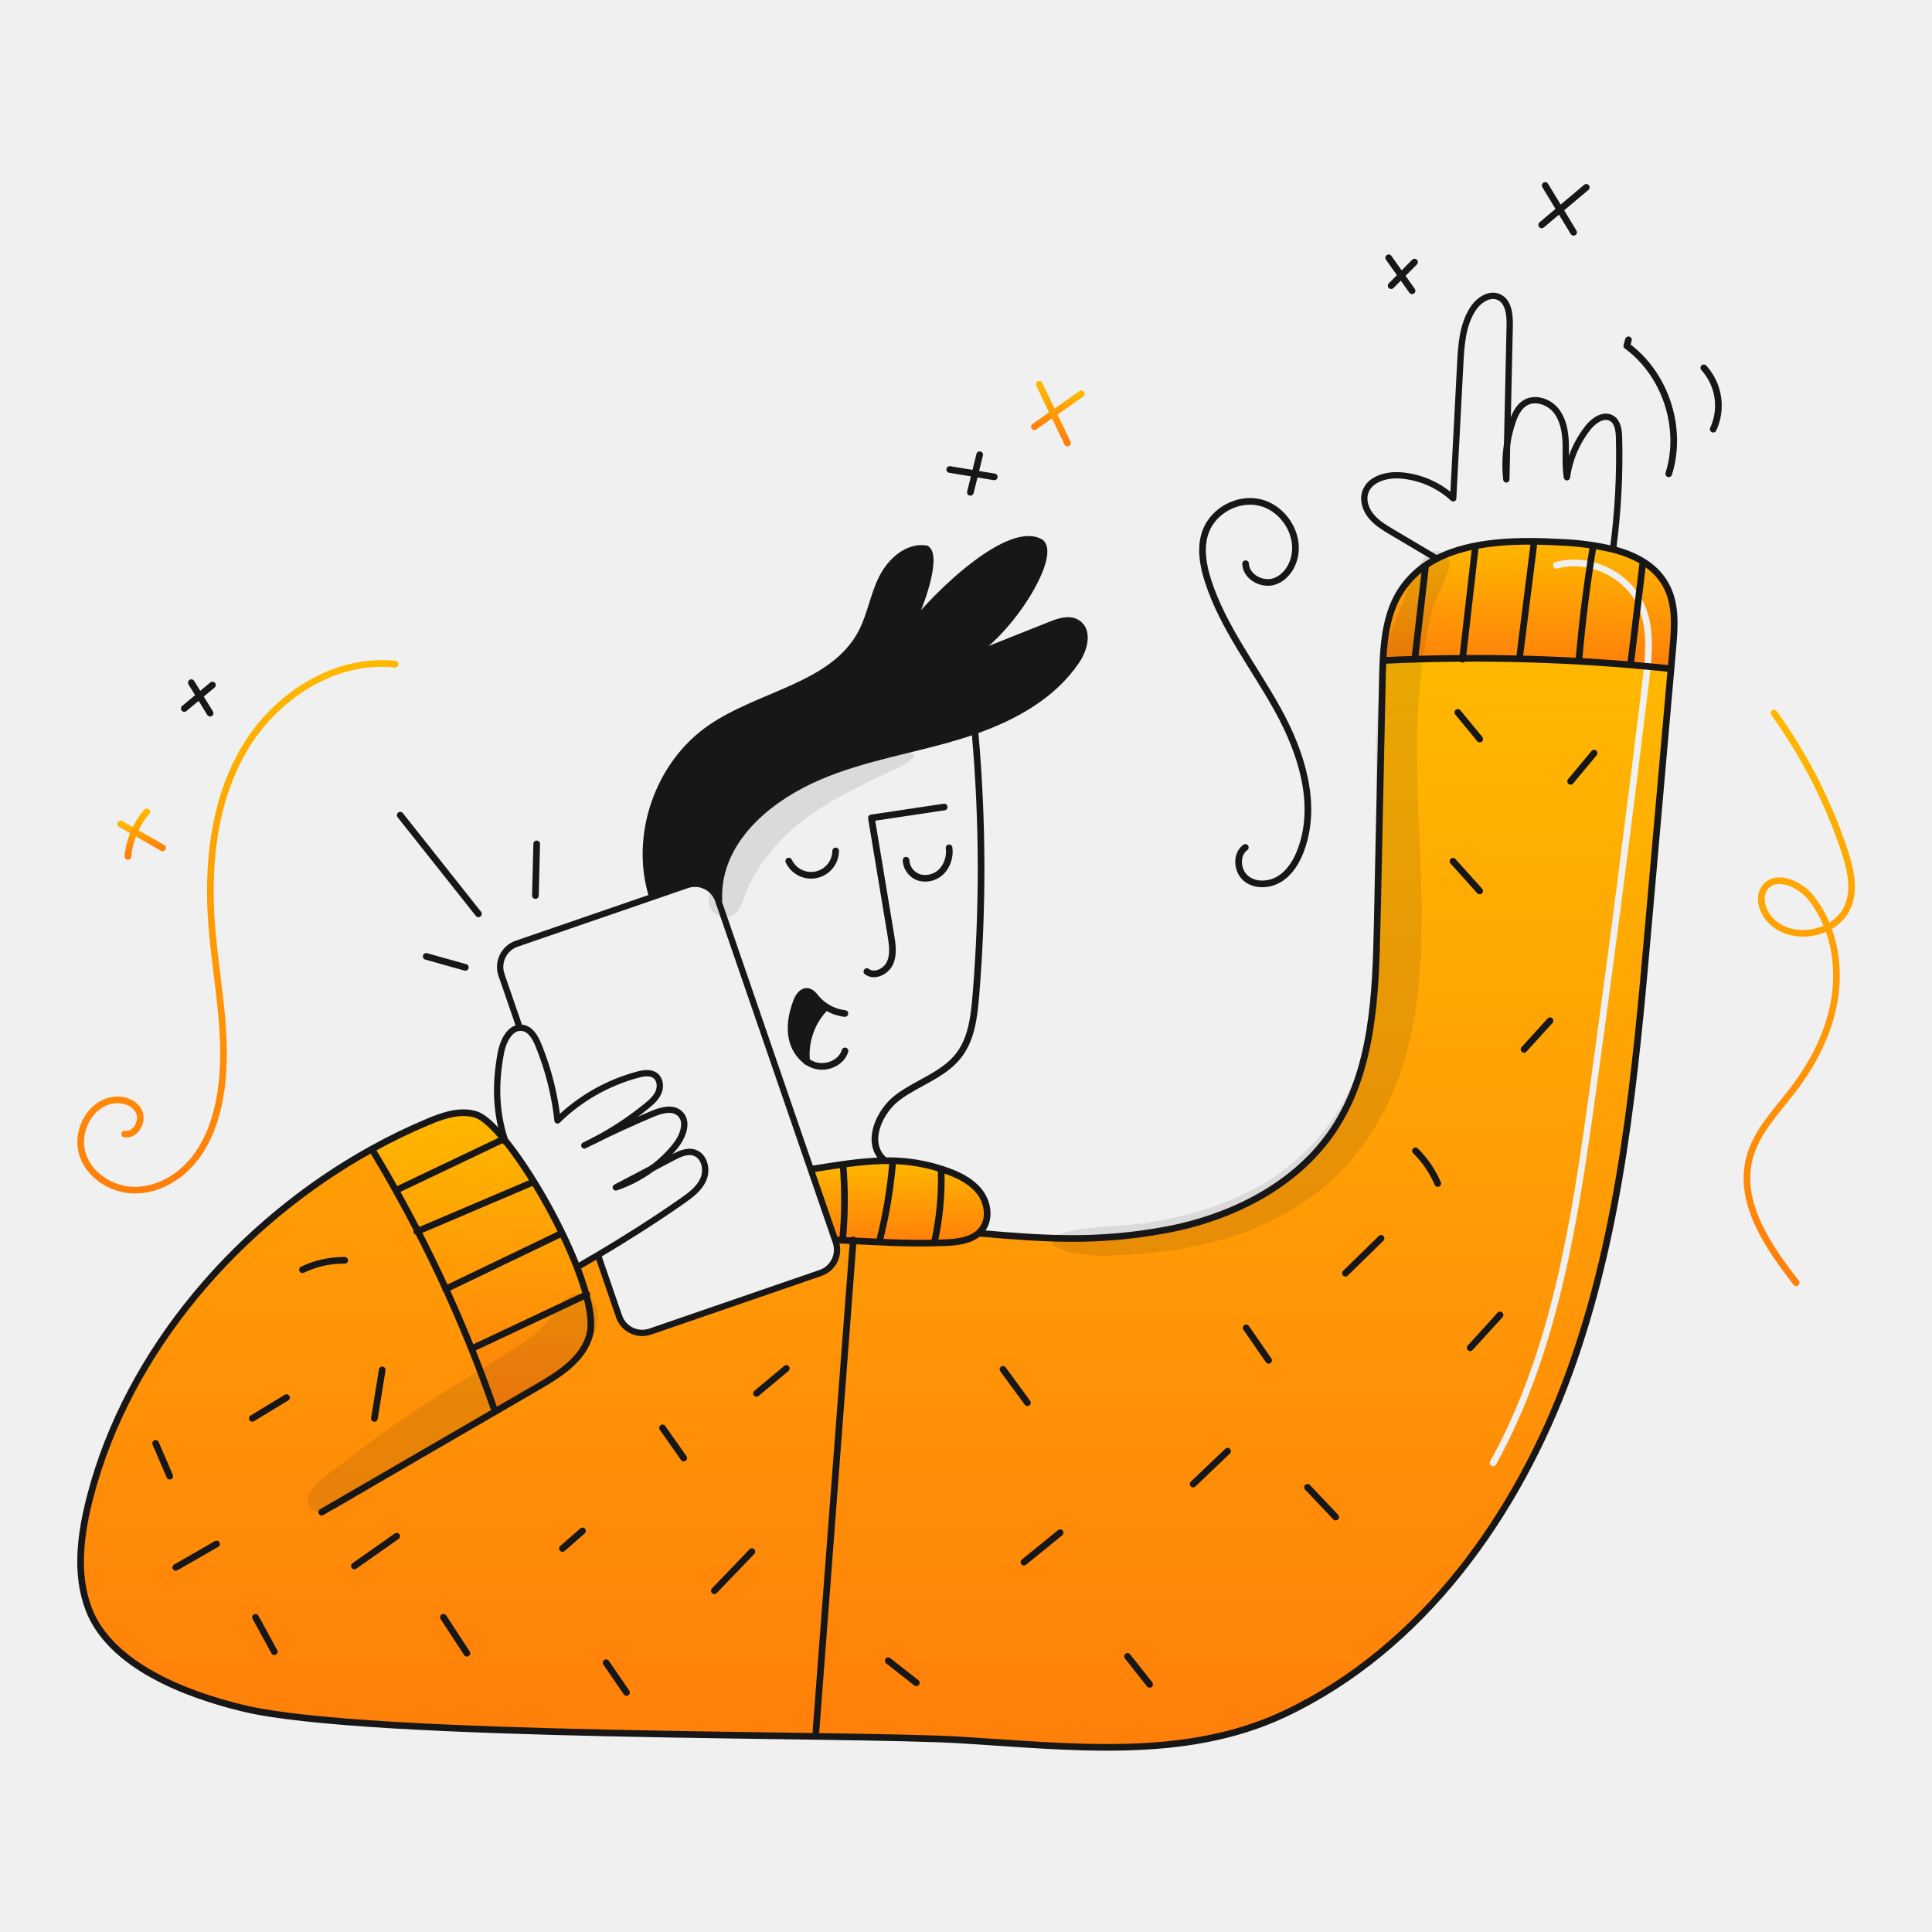
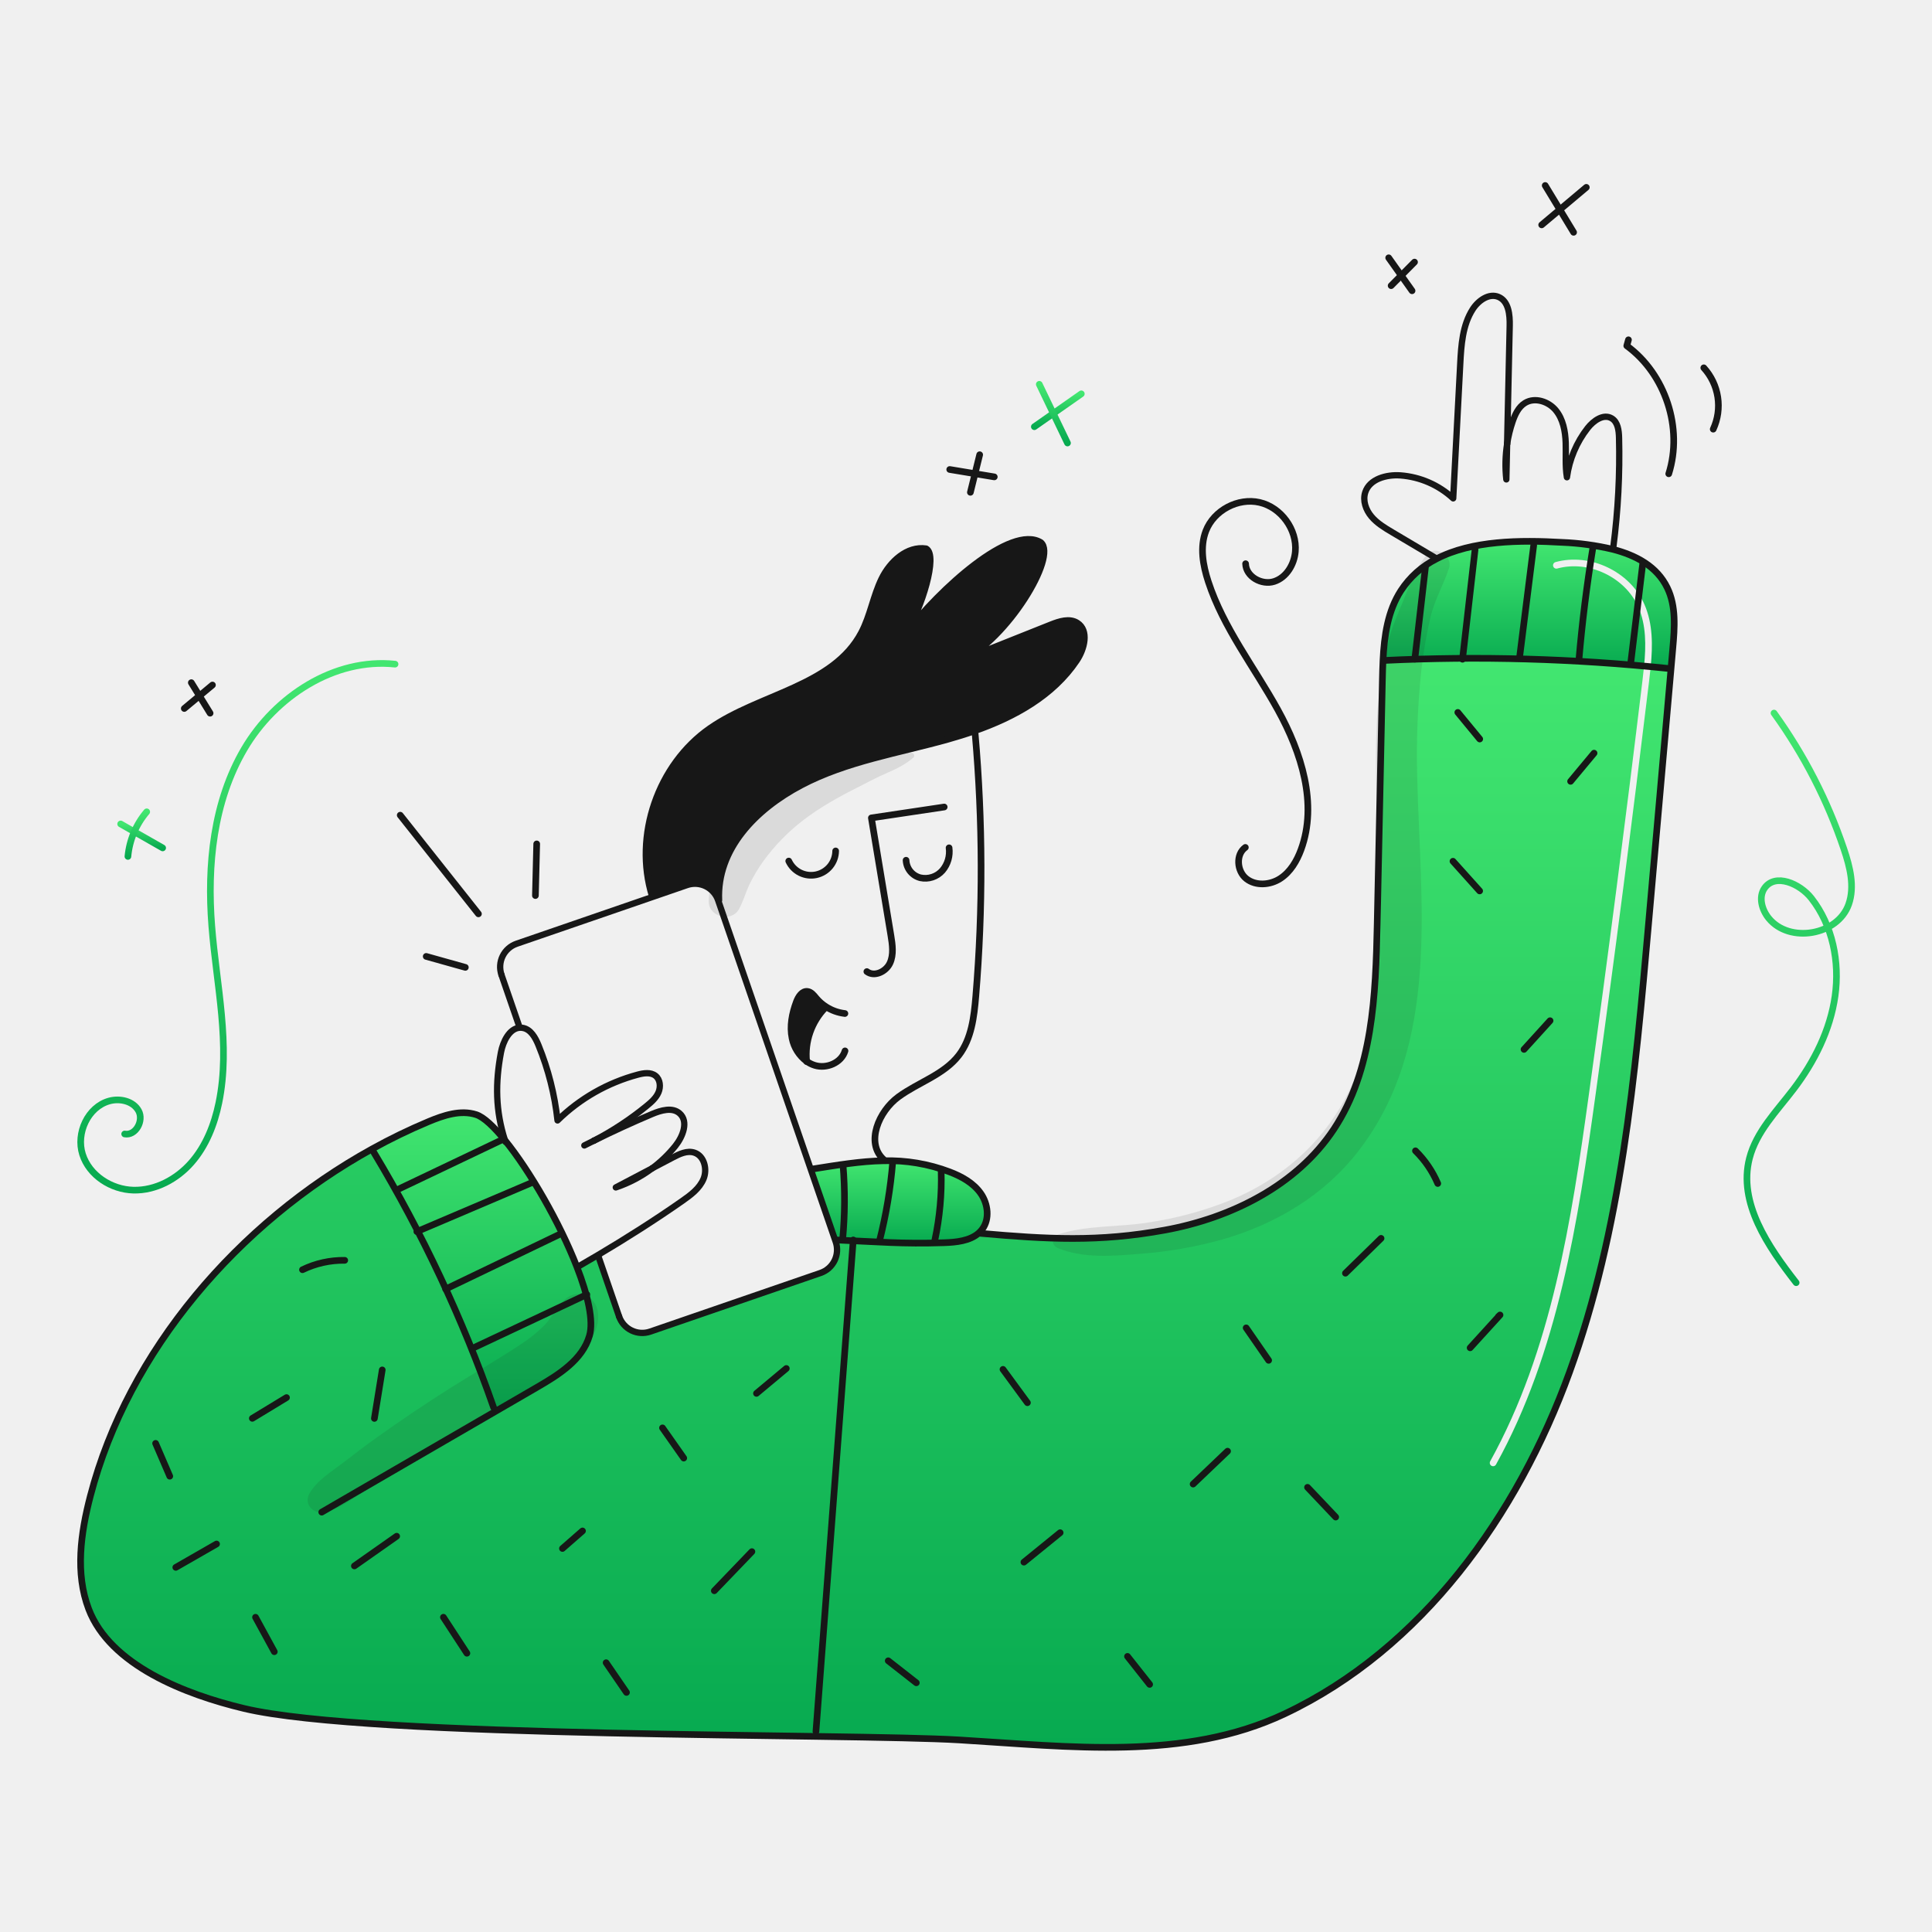
<svg xmlns="http://www.w3.org/2000/svg" width="960" height="960" viewBox="0 0 960 960" fill="none">
  <g clip-path="url(#clip0_46_125)">
    <g clip-path="url(#clip1_46_125)">
      <path fill-rule="evenodd" clip-rule="evenodd" d="M831.217 321.969C832.11 311.861 832.892 301.186 828.462 292.061C823.327 281.481 813.012 275.927 801.324 272.93C793.091 270.992 784.693 269.844 776.242 269.503C755.337 268.302 731.5 268.489 713.791 277.68C706.603 281.298 700.501 286.754 696.104 293.494C689.547 303.665 687.811 315.909 687.211 328.152L687.795 328.174C730.858 326.105 774.009 327.04 816.932 330.968C817.922 320.718 818.016 310.589 814.047 301.584L815.56 300.917L814.047 301.584C807.533 286.804 789.36 278.185 773.793 282.493C772.913 282.737 772.002 282.221 771.759 281.341C771.515 280.461 772.031 279.551 772.911 279.307C790.06 274.561 809.897 283.969 817.073 300.251C821.375 310.011 821.235 320.866 820.227 331.276C823.117 331.551 826.007 331.839 828.895 332.141L830.317 332.262C830.52 329.898 830.728 327.53 830.936 325.164C831.03 324.098 831.124 323.033 831.217 321.969Z" fill="url(#paint0_linear_46_125)" />
      <path fill-rule="evenodd" clip-rule="evenodd" d="M816.932 330.972C774.007 327.044 730.856 326.109 687.792 328.178L687.208 328.156C687.042 331.407 686.965 334.658 686.899 337.876C686.04 378.359 685.18 418.84 684.32 459.317C683.571 494.471 682.193 531.752 662.787 561.087C644.295 589.028 611.764 605.2 578.803 611.228C545.842 617.256 520.507 615.768 487.127 612.837L486.334 612.705C481.922 616.612 475.116 617.305 469.022 617.505C453.144 618.028 442.427 617.478 428.973 616.788C424.838 616.576 420.445 616.351 415.564 616.139L415.013 616.326L415.266 617.053C415.787 618.564 416.005 620.163 415.908 621.758C415.81 623.354 415.4 624.914 414.699 626.351C413.999 627.788 413.022 629.072 411.825 630.132C410.628 631.191 409.234 632.004 407.723 632.524L323.1 661.661C320.046 662.713 316.699 662.509 313.795 661.093C310.892 659.677 308.669 657.166 307.617 654.112L297.434 624.523L296.96 623.723C293.853 625.568 290.778 627.36 287.736 629.101L286.656 629.52C292.166 643.725 295.042 656.398 292.893 663.748C289.422 675.66 277.796 682.978 267.062 689.204C260.153 693.209 253.243 697.216 246.333 701.227L245.308 699.453C229.862 655.294 209.933 612.832 185.833 572.734L184.852 570.934C118.578 607.543 63.709 671.062 44.887 743.409C40.093 761.812 37.305 781.737 44.06 799.501C54.71 827.492 92.184 841.994 121.31 848.937C165.061 859.375 295.646 861.242 388.528 862.569C427.899 863.132 460.496 863.598 476.833 864.579C482.958 864.947 489.106 865.363 495.266 865.781C544.304 869.103 594.07 872.475 638.243 851.641C706.615 819.385 754.034 752.978 779.843 681.921C805.652 610.864 812.495 534.55 819.129 459.25C822.852 416.922 826.581 374.594 830.314 332.266L828.892 332.145C826.005 331.843 823.116 331.555 820.227 331.28C819.985 333.774 819.693 336.243 819.401 338.666C811.149 407.203 802.287 475.665 792.813 544.049C784.095 606.986 774.314 671.768 743.362 727.705C742.92 728.504 741.914 728.793 741.116 728.351C740.317 727.909 740.028 726.904 740.47 726.105C771.08 670.785 780.809 606.61 789.539 543.595C799.009 475.23 807.869 406.789 816.119 338.27L816.119 338.27C816.412 335.84 816.697 333.403 816.932 330.972Z" fill="url(#paint1_linear_46_125)" />
      <path d="M487.315 592.985C490.974 598.185 491.877 605.735 488.064 610.826C487.551 611.506 486.971 612.134 486.334 612.699C481.926 616.611 475.116 617.305 469.022 617.504C448.26 618.187 436.322 617.041 415.564 616.138L415.013 616.325L402.88 581.083L403.31 580.94C416.071 578.923 427.61 576.973 438.993 576.774C450.199 576.445 461.361 578.321 471.844 582.295C477.794 584.554 483.656 587.783 487.315 592.985Z" fill="url(#paint2_linear_46_125)" />
      <path d="M410.406 500.229L410.142 500.648C406.729 504.144 404.124 508.345 402.512 512.957C400.899 517.568 400.317 522.477 400.808 527.338C397.067 524.555 394.491 520.483 393.579 515.91C392.312 509.893 393.557 503.59 395.717 497.81C396.665 495.264 398.517 492.322 401.227 492.631C403.144 492.851 404.427 494.615 405.668 496.091C407.035 497.696 408.632 499.09 410.406 500.229V500.229Z" fill="#171717" />
      <path d="M398.087 390.128C375.518 402.041 356.087 421.833 357.214 447.333L356.872 447.454L356.839 447.344C355.788 444.291 353.567 441.781 350.666 440.365C347.764 438.95 344.419 438.745 341.367 439.795L324.22 445.7L324.088 445.3C314.788 415.3 326.931 379.951 352.696 361.989C377.513 344.689 413.978 341.095 428.073 314.327C432.503 305.897 433.958 296.188 438.112 287.627C442.266 279.066 450.763 271.251 460.174 272.662C466.125 276.001 457.86 302.196 450.174 314.648C466.869 292.939 502.288 260.448 517.165 269.576C525.43 276.585 500.348 317.557 478.044 328.026C492.756 322.163 507.464 316.301 522.168 310.438C526.389 308.752 531.392 307.132 535.238 309.545C541.138 313.259 538.838 322.416 534.951 328.191C523.226 345.625 504.128 356.204 484.027 363.246C479.718 364.756 475.354 366.1 471.012 367.323C446.432 374.226 420.667 378.215 398.087 390.128Z" fill="#171717" />
      <path d="M250.924 566.625C263.211 581.767 278.099 607.476 286.651 629.516C292.161 643.721 295.037 656.394 292.888 663.744C289.417 675.657 277.788 682.974 267.057 689.2C260.147 693.211 253.237 697.218 246.328 701.223L245.303 699.449C229.856 655.289 209.927 612.828 185.828 572.73L184.847 570.93C193.909 565.907 203.239 561.382 212.794 557.375C220.376 554.201 228.828 551.336 236.641 553.86C240.3 555.043 245.348 559.748 250.924 566.625Z" fill="url(#paint3_linear_46_125)" />
      <path d="M430.738 482.773C434.463 485.594 440.259 482.817 442.21 478.563C444.161 474.309 443.433 469.383 442.673 464.763L432.986 406.412C445.042 404.616 457.102 402.812 469.165 401.001" stroke="#171717" stroke-width="3.306" stroke-linecap="round" stroke-linejoin="round" />
      <path d="M391.925 427.85C393.093 430.365 395.082 432.408 397.564 433.644C400.047 434.879 402.876 435.234 405.586 434.65C408.297 434.065 410.729 432.576 412.482 430.428C414.235 428.279 415.205 425.598 415.233 422.825" stroke="#171717" stroke-width="3.306" stroke-linecap="round" stroke-linejoin="round" />
      <path d="M450.221 427.453C450.313 429.478 451.055 431.42 452.337 432.99C453.62 434.56 455.374 435.675 457.34 436.17C459.32 436.597 461.379 436.487 463.303 435.852C465.227 435.216 466.946 434.078 468.283 432.555C469.593 431.01 470.564 429.207 471.133 427.263C471.703 425.319 471.858 423.278 471.589 421.27" stroke="#171717" stroke-width="3.306" stroke-linecap="round" stroke-linejoin="round" />
      <path d="M419.828 503.612C416.469 503.224 413.245 502.066 410.406 500.229C408.632 499.091 407.035 497.698 405.667 496.096C404.422 494.619 403.143 492.856 401.226 492.636C398.515 492.327 396.664 495.27 395.716 497.815C393.556 503.59 392.311 509.893 393.578 515.915C394.49 520.488 397.066 524.56 400.807 527.343C402.052 528.243 403.438 528.932 404.907 529.382C410.792 531.167 418.107 528.082 419.883 522.182" stroke="#171717" stroke-width="3.306" stroke-linecap="round" stroke-linejoin="round" />
      <path d="M400.819 527.5C400.81 527.446 400.806 527.39 400.808 527.335C400.317 522.474 400.898 517.565 402.511 512.954C404.124 508.342 406.729 504.14 410.142 500.645" stroke="#171717" stroke-width="3.306" stroke-linecap="round" stroke-linejoin="round" />
      <path d="M438.982 576.08C430.001 567.815 436.613 552.211 446.454 545.004C456.295 537.797 468.99 534.039 476.44 524.363C482.732 516.175 484.011 505.32 484.87 495.028C488.47 451.686 488.366 408.117 484.561 364.793" stroke="#171717" stroke-width="3.306" stroke-linecap="round" stroke-linejoin="round" />
      <path d="M357.212 447.333C356.088 421.833 375.512 402.041 398.085 390.128C420.658 378.215 446.43 374.228 471.016 367.328C475.358 366.105 479.722 364.76 484.031 363.251C504.131 356.209 523.231 345.63 534.955 328.196C538.845 322.422 541.137 313.264 535.242 309.55C531.396 307.137 526.393 308.757 522.172 310.443C507.46 316.306 492.752 322.168 478.048 328.031C500.353 317.562 525.434 276.589 517.169 269.581C502.292 260.456 466.874 292.943 450.178 314.653C457.859 302.2 466.124 276.006 460.178 272.667C450.767 271.256 442.278 279.067 438.116 287.632C433.954 296.197 432.507 305.903 428.077 314.332C413.977 341.1 377.517 344.692 352.7 361.994C326.935 379.957 314.791 415.309 324.092 445.305" stroke="#171717" stroke-width="3.306" stroke-linecap="round" stroke-linejoin="round" />
      <path d="M403.31 580.94C416.071 578.923 427.61 576.973 438.993 576.774C450.199 576.445 461.36 578.321 471.844 582.295C477.795 584.554 483.657 587.783 487.316 592.984C490.975 598.185 491.878 605.734 488.065 610.825C487.552 611.505 486.972 612.133 486.335 612.698C481.927 616.61 475.117 617.304 469.023 617.503C448.261 618.186 436.323 617.04 415.565 616.137" stroke="#171717" stroke-width="3.306" stroke-linecap="round" stroke-linejoin="round" />
      <path d="M487.128 612.832C520.508 615.763 545.843 617.251 578.804 611.223C611.765 605.195 644.296 589.023 662.788 561.082C682.194 531.747 683.572 494.466 684.321 459.312C685.181 418.835 686.041 378.354 686.9 337.871C686.966 334.653 687.043 331.402 687.209 328.151C687.809 315.908 689.545 303.664 696.102 293.493C700.499 286.753 706.601 281.297 713.789 277.679C731.498 268.488 755.335 268.301 776.24 269.502C784.691 269.843 793.09 270.99 801.322 272.929C813.014 275.929 823.329 281.481 828.464 292.06C832.894 301.185 832.112 311.86 831.219 321.968C830.919 325.395 830.613 328.833 830.319 332.261C826.586 374.589 822.857 416.917 819.134 459.245C812.5 534.545 805.657 610.859 779.848 681.916C754.039 752.973 706.62 819.38 638.248 851.636C588.526 875.087 531.717 867.869 476.838 864.574C421.959 861.279 183.606 863.8 121.31 848.937C92.184 841.994 54.71 827.492 44.06 799.501C37.305 781.737 40.093 761.812 44.887 743.409C63.709 671.062 118.578 607.543 184.852 570.934C193.915 565.911 203.245 561.386 212.8 557.379C220.382 554.205 228.834 551.34 236.647 553.864C240.306 555.043 245.353 559.749 250.929 566.625C263.216 581.767 278.104 607.476 286.656 629.516C292.166 643.721 295.042 656.394 292.893 663.744C289.422 675.657 277.793 682.974 267.062 689.2C260.152 693.211 253.242 697.218 246.333 701.223C217.516 717.94 188.695 734.658 159.87 751.375" stroke="#171717" stroke-width="3.306" stroke-linecap="round" stroke-linejoin="round" />
      <path d="M249.183 484.4C248.136 481.347 248.343 478.004 249.759 475.103C251.174 472.203 253.682 469.982 256.732 468.928L324.219 445.698L341.366 439.791C342.878 439.271 344.477 439.053 346.073 439.151C347.668 439.249 349.229 439.66 350.666 440.361C352.102 441.062 353.387 442.039 354.446 443.237C355.505 444.434 356.318 445.828 356.838 447.34L356.871 447.45L402.88 581.083L415.013 616.325L415.266 617.052C415.787 618.564 416.005 620.163 415.907 621.759C415.81 623.355 415.399 624.915 414.698 626.352C413.997 627.789 413.019 629.074 411.822 630.133C410.624 631.192 409.229 632.004 407.717 632.524L323.094 661.661C320.04 662.713 316.693 662.509 313.79 661.093C310.886 659.677 308.664 657.166 307.611 654.112" stroke="#171717" stroke-width="3.133" stroke-linecap="round" stroke-linejoin="round" />
      <path d="M258.055 510.147L249.184 484.404" stroke="#171717" stroke-width="3.133" stroke-linecap="round" stroke-linejoin="round" />
      <path d="M307.611 654.113L297.429 624.524" stroke="#171717" stroke-width="3.133" stroke-linecap="round" stroke-linejoin="round" />
      <path d="M324.053 580.532C327.481 578.725 330.904 576.925 334.324 575.132C337.652 573.38 341.443 571.584 345.013 572.741C349.939 574.328 351.57 580.995 349.586 585.778C347.602 590.561 343.186 593.823 338.941 596.787C325.761 606.011 311.159 615.312 296.955 623.72C293.847 625.56 290.773 627.353 287.731 629.098" stroke="#171717" stroke-width="3.133" stroke-linecap="round" stroke-linejoin="round" />
      <path d="M324.053 580.532C318.58 584.643 312.482 587.846 305.991 590.02C312.008 586.858 318.029 583.695 324.053 580.532Z" stroke="#171717" stroke-width="3.133" stroke-linecap="round" stroke-linejoin="round" />
      <path d="M295.06 566.823C304.558 562.128 314.194 557.713 323.966 553.577C328.44 551.693 334.104 550.018 337.73 553.257C342.215 557.246 339.361 564.685 335.614 569.368C332.247 573.562 328.363 577.313 324.054 580.531" stroke="#171717" stroke-width="3.133" stroke-linecap="round" stroke-linejoin="round" />
      <path d="M295.06 566.823C293.506 567.638 291.937 568.421 290.354 569.17C291.918 568.377 293.487 567.594 295.06 566.823Z" stroke="#171717" stroke-width="3.133" stroke-linecap="round" stroke-linejoin="round" />
      <path d="M251.168 567.385C251.08 567.132 251.003 566.878 250.926 566.625C246.198 551.99 246.055 538.116 248.92 522.925C249.934 517.558 253.086 511.112 258.111 510.682C258.64 510.639 259.173 510.661 259.698 510.748C263.72 511.398 266.024 515.586 267.566 519.355C272.452 531.312 275.638 543.894 277.032 556.735C288.145 545.838 301.888 537.999 316.925 533.979C319.867 533.197 323.317 532.657 325.708 534.541C328.077 536.403 328.386 540.041 327.185 542.817C325.984 545.593 323.637 547.655 321.3 549.561C313.169 556.202 304.376 561.988 295.061 566.829" stroke="#171717" stroke-width="3.133" stroke-linecap="round" stroke-linejoin="round" />
      <path d="M748.875 220.662C749.449 216.898 750.352 213.193 751.575 209.587C752.798 205.961 754.517 202.226 757.775 200.231C762.657 197.231 769.445 199.46 773.075 203.879C776.705 208.298 777.781 214.293 777.99 220.012C778.199 225.731 777.648 231.506 778.596 237.148C779.808 228.229 783.368 219.792 788.911 212.7C791.811 209.008 796.757 205.482 800.802 207.851C803.91 209.68 804.402 213.901 804.494 217.505C804.947 235.572 804.008 253.647 801.684 271.569" stroke="#171717" stroke-width="3.133" stroke-linecap="round" stroke-linejoin="round" />
      <path d="M748.875 220.662C748.742 226.514 748.613 232.366 748.489 238.217C747.841 232.374 747.971 226.471 748.875 220.662V220.662Z" stroke="#171717" stroke-width="3.133" stroke-linecap="round" stroke-linejoin="round" />
      <path d="M713.677 277.459C706.371 273.117 699.057 268.779 691.736 264.444C688.022 262.244 684.242 259.97 681.454 256.664C678.666 253.358 677.054 248.764 678.379 244.652C680.506 238.007 688.879 235.726 695.846 236.222C705.63 236.95 714.879 240.97 722.085 247.628C723.253 225.39 724.417 203.148 725.578 180.902C726.063 171.48 726.702 161.584 731.793 153.649C734.581 149.285 739.937 145.505 744.675 147.566C749.656 149.737 750.284 156.415 750.163 161.837C749.733 181.453 749.303 201.061 748.874 220.662" stroke="#171717" stroke-width="3.133" stroke-linecap="round" stroke-linejoin="round" />
      <path d="M245.3 699.449C229.855 655.29 209.928 612.828 185.829 572.73" stroke="#171717" stroke-width="3.306" stroke-linecap="round" stroke-linejoin="round" />
      <path d="M687.791 328.173C734.857 325.912 782.027 327.238 828.891 332.14" stroke="#171717" stroke-width="3.306" stroke-linecap="round" stroke-linejoin="round" />
      <path d="M266.045 445C266.258 436.442 266.471 427.884 266.685 419.326" stroke="#171717" stroke-width="3.306" stroke-linecap="round" stroke-linejoin="round" />
      <path d="M237.737 454.089L198.869 405.062" stroke="#171717" stroke-width="3.306" stroke-linecap="round" stroke-linejoin="round" />
      <path d="M231.228 480.682L211.781 475.235" stroke="#171717" stroke-width="3.306" stroke-linecap="round" stroke-linejoin="round" />
      <path d="M196.3 330.01C166.18 326.799 136.718 346.038 121.374 372.155C106.03 398.272 102.861 429.943 105.235 460.141C107.543 489.496 114.699 519.186 108.749 548.024C106.527 558.793 102.365 569.388 95.123 577.662C87.881 585.936 77.27 591.653 66.278 591.374C55.286 591.095 44.325 584.048 41.009 573.564C37.693 563.08 43.627 550.098 54.209 547.098C59.567 545.579 66.218 547.09 68.877 551.984C71.536 556.878 67.436 564.44 61.952 563.469" stroke="url(#paint4_linear_46_125)" stroke-width="3.306" stroke-linecap="round" stroke-linejoin="round" />
      <path d="M618.933 280.106C619.111 286.55 626.948 290.895 633.091 288.942C639.234 286.989 643.091 280.49 643.643 274.068C644.587 263.139 636.591 252.132 625.906 249.652C615.221 247.172 603.193 253.53 599.226 263.752C596.116 271.769 597.713 280.833 600.385 289.006C607.911 312.02 623.256 331.506 634.955 352.706C646.654 373.906 654.819 399.413 646.486 422.147C644.419 427.785 641.203 433.258 636.168 436.532C631.133 439.806 624.01 440.348 619.299 436.625C614.588 432.902 613.939 424.591 618.808 421.076" stroke="#171717" stroke-width="3.306" stroke-linecap="round" stroke-linejoin="round" />
      <path d="M881.491 354.319C896.386 374.977 908.097 397.753 916.233 421.886C919.222 430.761 921.711 440.51 918.604 449.345C913.184 464.757 889.18 468.937 878.869 456.264C875.458 452.072 873.696 445.749 876.783 441.313C882.075 433.707 894.352 439.03 900.066 446.325C910.62 459.801 914.219 477.945 911.836 494.895C909.453 511.845 901.5 527.658 891.124 541.27C882.844 552.128 872.692 562.321 869.292 575.546C863.604 597.671 878.473 619.331 892.504 637.359" stroke="url(#paint5_linear_46_125)" stroke-width="3.306" stroke-linecap="round" stroke-linejoin="round" />
      <path d="M829.191 235.422C836.353 212.707 827.556 185.888 808.332 171.827C808.611 170.833 808.89 169.839 809.17 168.846" stroke="#171717" stroke-width="3.306" stroke-linecap="round" stroke-linejoin="round" />
      <path d="M851.294 213.252C853.593 208.271 854.374 202.723 853.54 197.301C852.707 191.879 850.296 186.822 846.607 182.761" stroke="#171717" stroke-width="3.306" stroke-linecap="round" stroke-linejoin="round" />
      <path d="M766.048 111.743L788.233 93.091" stroke="#171717" stroke-width="3.306" stroke-linecap="round" stroke-linejoin="round" />
      <path d="M781.914 115.433L767.8 92.166" stroke="#171717" stroke-width="3.306" stroke-linecap="round" stroke-linejoin="round" />
      <path d="M691.247 141.946L702.871 130.234" stroke="#171717" stroke-width="3.306" stroke-linecap="round" stroke-linejoin="round" />
      <path d="M701.644 144.476L690.027 128.1" stroke="#171717" stroke-width="3.306" stroke-linecap="round" stroke-linejoin="round" />
      <path d="M513.96 212.027L537.3 195.691" stroke="url(#paint6_linear_46_125)" stroke-width="3.306" stroke-linecap="round" stroke-linejoin="round" />
      <path d="M530.431 220.13C525.76 210.408 521.089 200.686 516.419 190.964" stroke="url(#paint7_linear_46_125)" stroke-width="3.306" stroke-linecap="round" stroke-linejoin="round" />
      <path d="M482.182 244.63C483.72 238.403 485.258 232.175 486.797 225.948" stroke="#171717" stroke-width="3.306" stroke-linecap="round" stroke-linejoin="round" />
      <path d="M471.912 233.286L494.053 236.959" stroke="#171717" stroke-width="3.306" stroke-linecap="round" stroke-linejoin="round" />
      <path d="M104.4 354.38L95.065 339.211" stroke="#171717" stroke-width="3.306" stroke-linecap="round" stroke-linejoin="round" />
      <path d="M91.569 352.046L105.569 340.378" stroke="#171717" stroke-width="3.306" stroke-linecap="round" stroke-linejoin="round" />
      <path d="M80.823 421.318L59.952 409.418" stroke="url(#paint8_linear_46_125)" stroke-width="3.306" stroke-linecap="round" stroke-linejoin="round" />
      <path d="M63.565 425.556C64.325 417.382 67.584 409.641 72.9 403.386" stroke="url(#paint9_linear_46_125)" stroke-width="3.306" stroke-linecap="round" stroke-linejoin="round" />
      <path d="M196.869 591.418L249.329 566.426" stroke="#171717" stroke-width="3.306" stroke-linecap="round" stroke-linejoin="round" />
      <path d="M207.135 611.977L263.9 587.808" stroke="#171717" stroke-width="3.306" stroke-linecap="round" stroke-linejoin="round" />
      <path d="M221.425 640.537L277.408 613.649" stroke="#171717" stroke-width="3.306" stroke-linecap="round" stroke-linejoin="round" />
      <path d="M234.625 670.042L291.6 643.226" stroke="#171717" stroke-width="3.306" stroke-linecap="round" stroke-linejoin="round" />
      <path d="M810.291 329.6L816.231 280.362" stroke="#171717" stroke-width="3.306" stroke-linecap="round" stroke-linejoin="round" />
      <path d="M784.545 328.062C786.136 309.495 788.43 291.006 791.428 272.597" stroke="#171717" stroke-width="3.306" stroke-linecap="round" stroke-linejoin="round" />
      <path d="M755.025 327.031C757.377 308.353 759.73 289.675 762.082 270.998" stroke="#171717" stroke-width="3.306" stroke-linecap="round" stroke-linejoin="round" />
      <path d="M726.71 327.572L732.944 273.121" stroke="#171717" stroke-width="3.306" stroke-linecap="round" stroke-linejoin="round" />
      <path d="M703.008 327.53L708.339 281.392" stroke="#171717" stroke-width="3.306" stroke-linecap="round" stroke-linejoin="round" />
      <path d="M423.972 616.127L405.438 860.393" stroke="#171717" stroke-width="3.306" stroke-linecap="round" stroke-linejoin="round" />
      <path d="M464.546 616.134C466.944 604.891 467.993 593.402 467.669 581.911" stroke="#171717" stroke-width="3.306" stroke-linecap="round" stroke-linejoin="round" />
      <path d="M436.955 616.818C440.279 603.838 442.501 590.601 443.596 577.247" stroke="#171717" stroke-width="3.306" stroke-linecap="round" stroke-linejoin="round" />
      <path d="M418.687 616.14C419.86 603.718 419.929 591.216 418.892 578.782" stroke="#171717" stroke-width="3.306" stroke-linecap="round" stroke-linejoin="round" />
      <path d="M780.419 388.245L792.078 374.235" stroke="#171717" stroke-width="3.306" stroke-linecap="round" stroke-linejoin="round" />
      <path d="M735.23 442.705L721.978 427.95" stroke="#171717" stroke-width="3.306" stroke-linecap="round" stroke-linejoin="round" />
      <path d="M757.272 521.438L770.219 507.184" stroke="#171717" stroke-width="3.306" stroke-linecap="round" stroke-linejoin="round" />
      <path d="M714.411 588.072C711.811 581.991 708.05 576.476 703.338 571.836" stroke="#171717" stroke-width="3.306" stroke-linecap="round" stroke-linejoin="round" />
      <path d="M730.5 669.718L745.354 653.407L744.524 654.168" stroke="#171717" stroke-width="3.306" stroke-linecap="round" stroke-linejoin="round" />
      <path d="M630.378 675.95L619.208 659.808" stroke="#171717" stroke-width="3.306" stroke-linecap="round" stroke-linejoin="round" />
      <path d="M663.7 753.825L649.7 739.045" stroke="#171717" stroke-width="3.306" stroke-linecap="round" stroke-linejoin="round" />
      <path d="M592.853 737.422L609.967 721.087" stroke="#171717" stroke-width="3.306" stroke-linecap="round" stroke-linejoin="round" />
      <path d="M510.52 696.994L498.379 680.435" stroke="#171717" stroke-width="3.306" stroke-linecap="round" stroke-linejoin="round" />
      <path d="M508.774 776.222L526.783 761.587" stroke="#171717" stroke-width="3.306" stroke-linecap="round" stroke-linejoin="round" />
      <path d="M571.249 836.967L560.249 823.048" stroke="#171717" stroke-width="3.306" stroke-linecap="round" stroke-linejoin="round" />
      <path d="M668.541 632.648L686.241 615.335" stroke="#171717" stroke-width="3.306" stroke-linecap="round" stroke-linejoin="round" />
      <path d="M455.317 836.17L441.352 825.233" stroke="#171717" stroke-width="3.306" stroke-linecap="round" stroke-linejoin="round" />
      <path d="M354.939 790.438L373.615 771" stroke="#171717" stroke-width="3.306" stroke-linecap="round" stroke-linejoin="round" />
      <path d="M339.747 724.514C336.229 719.509 332.711 714.503 329.192 709.498" stroke="#171717" stroke-width="3.306" stroke-linecap="round" stroke-linejoin="round" />
      <path d="M279.475 769.434L289.446 760.716" stroke="#171717" stroke-width="3.306" stroke-linecap="round" stroke-linejoin="round" />
      <path d="M375.886 692.371L390.718 679.988" stroke="#171717" stroke-width="3.306" stroke-linecap="round" stroke-linejoin="round" />
      <path d="M311.3 840.963L301.177 826.191" stroke="#171717" stroke-width="3.306" stroke-linecap="round" stroke-linejoin="round" />
      <path d="M232 821.484L220.328 803.6" stroke="#171717" stroke-width="3.306" stroke-linecap="round" stroke-linejoin="round" />
      <path d="M176.092 778.112L197.102 763.343" stroke="#171717" stroke-width="3.306" stroke-linecap="round" stroke-linejoin="round" />
      <path d="M136.3 820.722L126.965 803.609" stroke="#171717" stroke-width="3.306" stroke-linecap="round" stroke-linejoin="round" />
      <path d="M87.352 778.821L107.606 767.2" stroke="#171717" stroke-width="3.306" stroke-linecap="round" stroke-linejoin="round" />
      <path d="M84.357 733.522L77.321 717.2" stroke="#171717" stroke-width="3.306" stroke-linecap="round" stroke-linejoin="round" />
      <path d="M125.377 704.768L142.365 694.449" stroke="#171717" stroke-width="3.306" stroke-linecap="round" stroke-linejoin="round" />
      <path d="M186.031 704.809L189.931 680.697" stroke="#171717" stroke-width="3.306" stroke-linecap="round" stroke-linejoin="round" />
      <path d="M150.3 630.918C156.841 627.747 164.032 626.149 171.3 626.251" stroke="#171717" stroke-width="3.306" stroke-linecap="round" stroke-linejoin="round" />
      <path d="M735.269 367.215L724.379 353.991" stroke="#171717" stroke-width="3.306" stroke-linecap="round" stroke-linejoin="round" />
      <g opacity="0.1">
        <path d="M452.852 374.062C446.952 373.88 442.052 375.287 436.428 376.883C430.64 378.524 424.944 380.066 419.273 382.145C408.362 386.007 397.942 391.137 388.228 397.429C379.578 402.974 371.909 409.918 365.535 417.977C359.18 426.204 352.378 436.891 352.12 447.582C351.926 455.572 363.37 458.694 367.231 451.675C369.431 447.675 370.547 443.267 372.555 439.175C374.556 435.067 376.918 431.146 379.615 427.457C385.1 420.028 391.582 413.391 398.88 407.732C407.248 401.296 416.627 396.032 426.05 391.314C430.821 388.925 435.597 386.299 440.483 384.19C445.483 382.031 449.662 380.005 453.847 376.457C454.825 375.628 453.985 374.091 452.847 374.057L452.852 374.062Z" fill="#171717" />
      </g>
      <g opacity="0.1">
        <path d="M160.859 751.474C168.17 750.256 174.793 744.869 181.022 741.118C187.575 737.172 194.167 733.298 200.68 729.285C213.716 721.254 226.792 713.282 239.908 705.368C251.508 698.346 263.85 692.079 274.796 684.039C284.214 677.122 298.552 665.639 297.158 652.458C296.268 644.037 287.317 639.865 280.684 645.634C276.578 649.206 274.462 654.405 270.716 658.314C267.038 662.018 262.963 665.305 258.564 668.114C247.295 675.624 235.457 682.314 223.999 689.532C211.552 697.376 199.39 705.614 187.399 714.14C181.65 718.227 176.066 722.554 170.471 726.848C164.622 731.338 157.41 735.614 153.726 742.19C150.836 747.351 155.583 752.35 160.86 751.47L160.859 751.474Z" fill="#171717" />
      </g>
      <g opacity="0.1">
        <path d="M525.645 620.187C538.498 625.364 552.655 624.124 566.245 623.032C580.104 622.027 593.83 619.649 607.22 615.932C633.912 608.284 657.981 593.999 675.08 571.846C715.996 518.832 705.668 448.781 704.223 386.546C703.705 368.589 704.391 350.618 706.278 332.753C707.281 324.201 708.739 315.708 710.647 307.311C712.608 298.528 717.247 290.736 720.021 282.246C722.01 276.165 713.036 270.409 708.821 275.724C704.006 281.791 701.068 288.624 698.321 295.831C695.645 302.853 692.231 309.741 690.334 317.031C686.52 332.361 684.368 348.056 683.916 363.847C682.671 397.079 686.826 430.258 686.238 463.494C685.738 491.688 681.745 520.979 668.267 546.155C655.909 569.241 635.867 586.099 611.827 596.191C598.491 601.602 584.554 605.395 570.316 607.491C555.462 609.845 540.001 608.71 525.656 613.404C522.156 614.55 522.503 618.915 525.656 620.184L525.645 620.187Z" fill="#171717" />
      </g>
    </g>
  </g>
  <defs>
    <linearGradient id="paint0_linear_46_125" x1="759.56" y1="268.981" x2="759.56" y2="332.262" gradientUnits="userSpaceOnUse">
-       <stop stop-color="#FFB800" />
-       <stop offset="1" stop-color="#FF7F0A" />
+       <stop stop-color="#42E670" />
+       <stop offset="1" stop-color="#07AA50" />
    </linearGradient>
    <linearGradient id="paint1_linear_46_125" x1="435.177" y1="327.109" x2="435.177" y2="868.26" gradientUnits="userSpaceOnUse">
-       <stop stop-color="#FFB800" />
-       <stop offset="1" stop-color="#FF7F0A" />
+       <stop stop-color="#42E670" />
+       <stop offset="1" stop-color="#07AA50" />
    </linearGradient>
    <linearGradient id="paint2_linear_46_125" x1="446.703" y1="576.737" x2="446.703" y2="617.712" gradientUnits="userSpaceOnUse">
-       <stop stop-color="#FFB800" />
-       <stop offset="1" stop-color="#FF7F0A" />
+       <stop stop-color="#42E670" />
+       <stop offset="1" stop-color="#07AA50" />
    </linearGradient>
    <linearGradient id="paint3_linear_46_125" x1="239.225" y1="552.894" x2="239.225" y2="701.223" gradientUnits="userSpaceOnUse">
-       <stop stop-color="#FFB800" />
-       <stop offset="1" stop-color="#FF7F0A" />
+       <stop stop-color="#42E670" />
+       <stop offset="1" stop-color="#07AA50" />
    </linearGradient>
    <linearGradient id="paint4_linear_46_125" x1="118.194" y1="329.66" x2="118.194" y2="591.384" gradientUnits="userSpaceOnUse">
-       <stop stop-color="#FFB800" />
-       <stop offset="1" stop-color="#FF7F0A" />
+       <stop stop-color="#42E670" />
+       <stop offset="1" stop-color="#07AA50" />
    </linearGradient>
    <linearGradient id="paint5_linear_46_125" x1="894.041" y1="354.319" x2="894.041" y2="637.359" gradientUnits="userSpaceOnUse">
-       <stop stop-color="#FFB800" />
-       <stop offset="1" stop-color="#FF7F0A" />
+       <stop stop-color="#42E670" />
+       <stop offset="1" stop-color="#07AA50" />
    </linearGradient>
    <linearGradient id="paint6_linear_46_125" x1="525.63" y1="195.691" x2="525.63" y2="212.027" gradientUnits="userSpaceOnUse">
-       <stop stop-color="#FFB800" />
-       <stop offset="1" stop-color="#FF7F0A" />
+       <stop stop-color="#42E670" />
+       <stop offset="1" stop-color="#07AA50" />
    </linearGradient>
    <linearGradient id="paint7_linear_46_125" x1="523.425" y1="190.964" x2="523.425" y2="220.13" gradientUnits="userSpaceOnUse">
-       <stop stop-color="#FFB800" />
-       <stop offset="1" stop-color="#FF7F0A" />
+       <stop stop-color="#42E670" />
+       <stop offset="1" stop-color="#07AA50" />
    </linearGradient>
    <linearGradient id="paint8_linear_46_125" x1="70.388" y1="409.418" x2="70.388" y2="421.318" gradientUnits="userSpaceOnUse">
-       <stop stop-color="#FFB800" />
-       <stop offset="1" stop-color="#FF7F0A" />
+       <stop stop-color="#42E670" />
+       <stop offset="1" stop-color="#07AA50" />
    </linearGradient>
    <linearGradient id="paint9_linear_46_125" x1="68.233" y1="403.386" x2="68.233" y2="425.556" gradientUnits="userSpaceOnUse">
-       <stop stop-color="#FFB800" />
-       <stop offset="1" stop-color="#FF7F0A" />
+       <stop stop-color="#42E670" />
+       <stop offset="1" stop-color="#07AA50" />
    </linearGradient>
    <clipPath id="clip0_46_125">
      <rect width="960" height="960" fill="white" />
    </clipPath>
    <clipPath id="clip1_46_125">
      <rect width="884" height="780" fill="white" transform="translate(38 90)" />
    </clipPath>
  </defs>
</svg>
